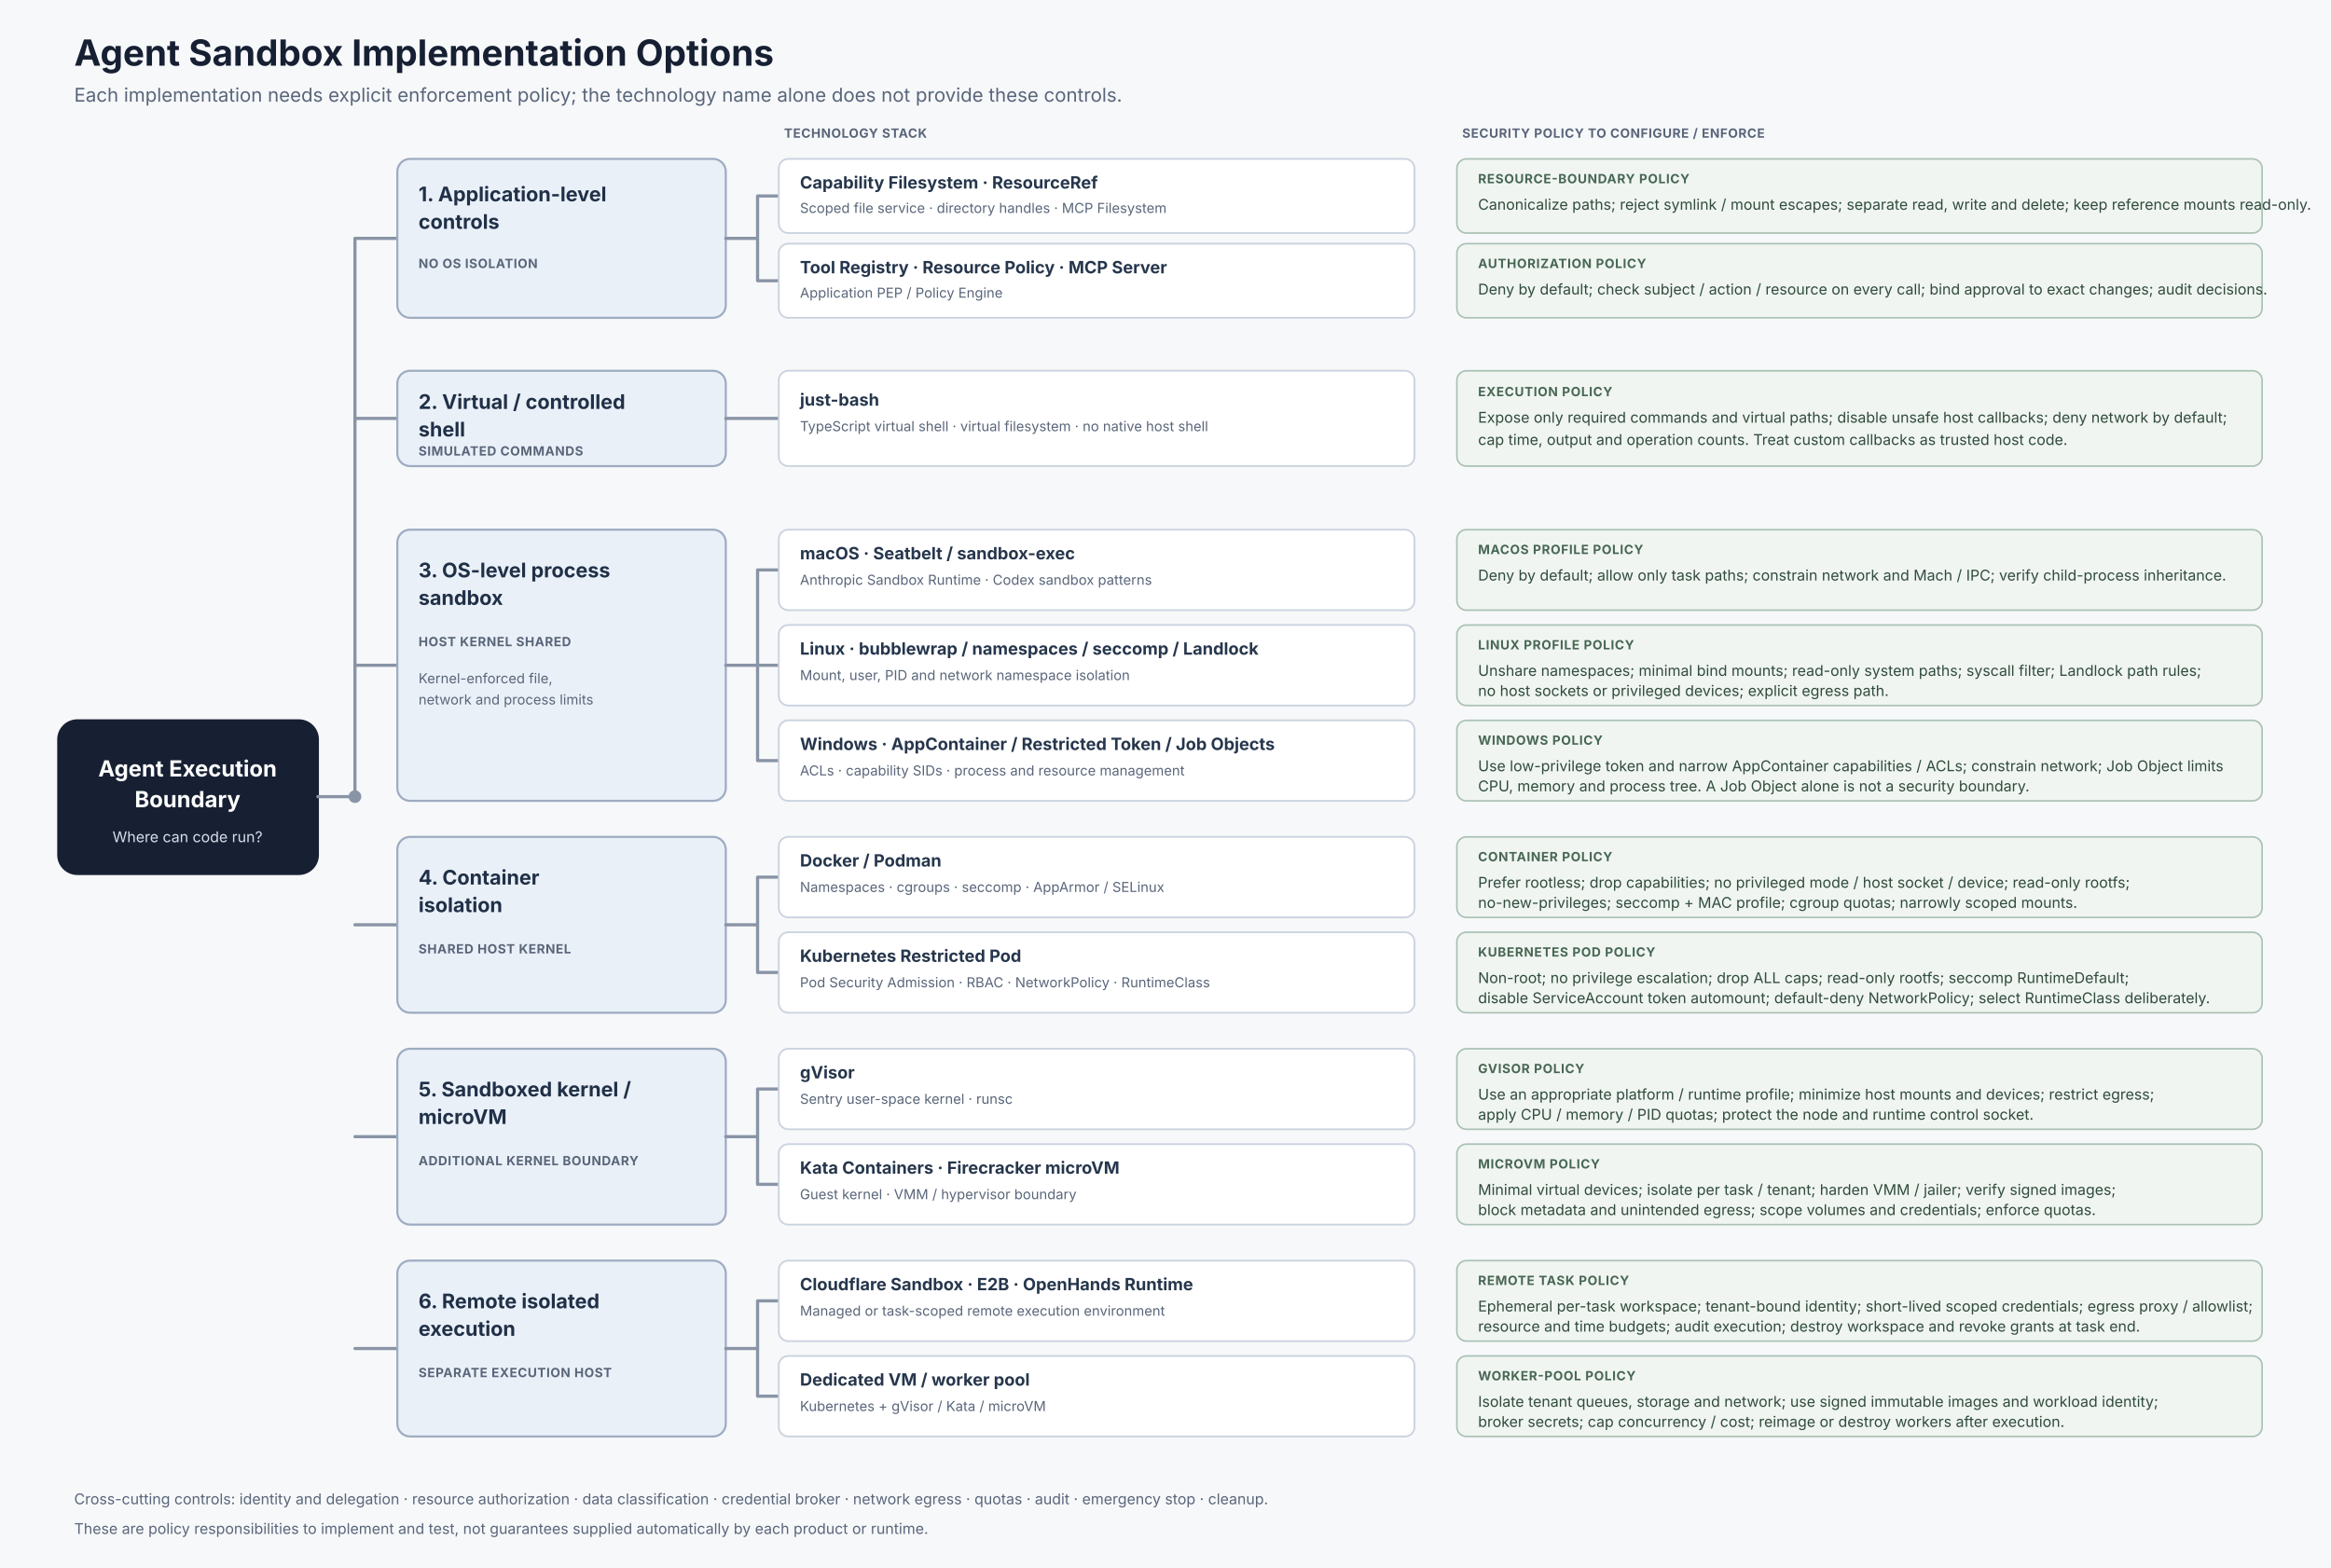
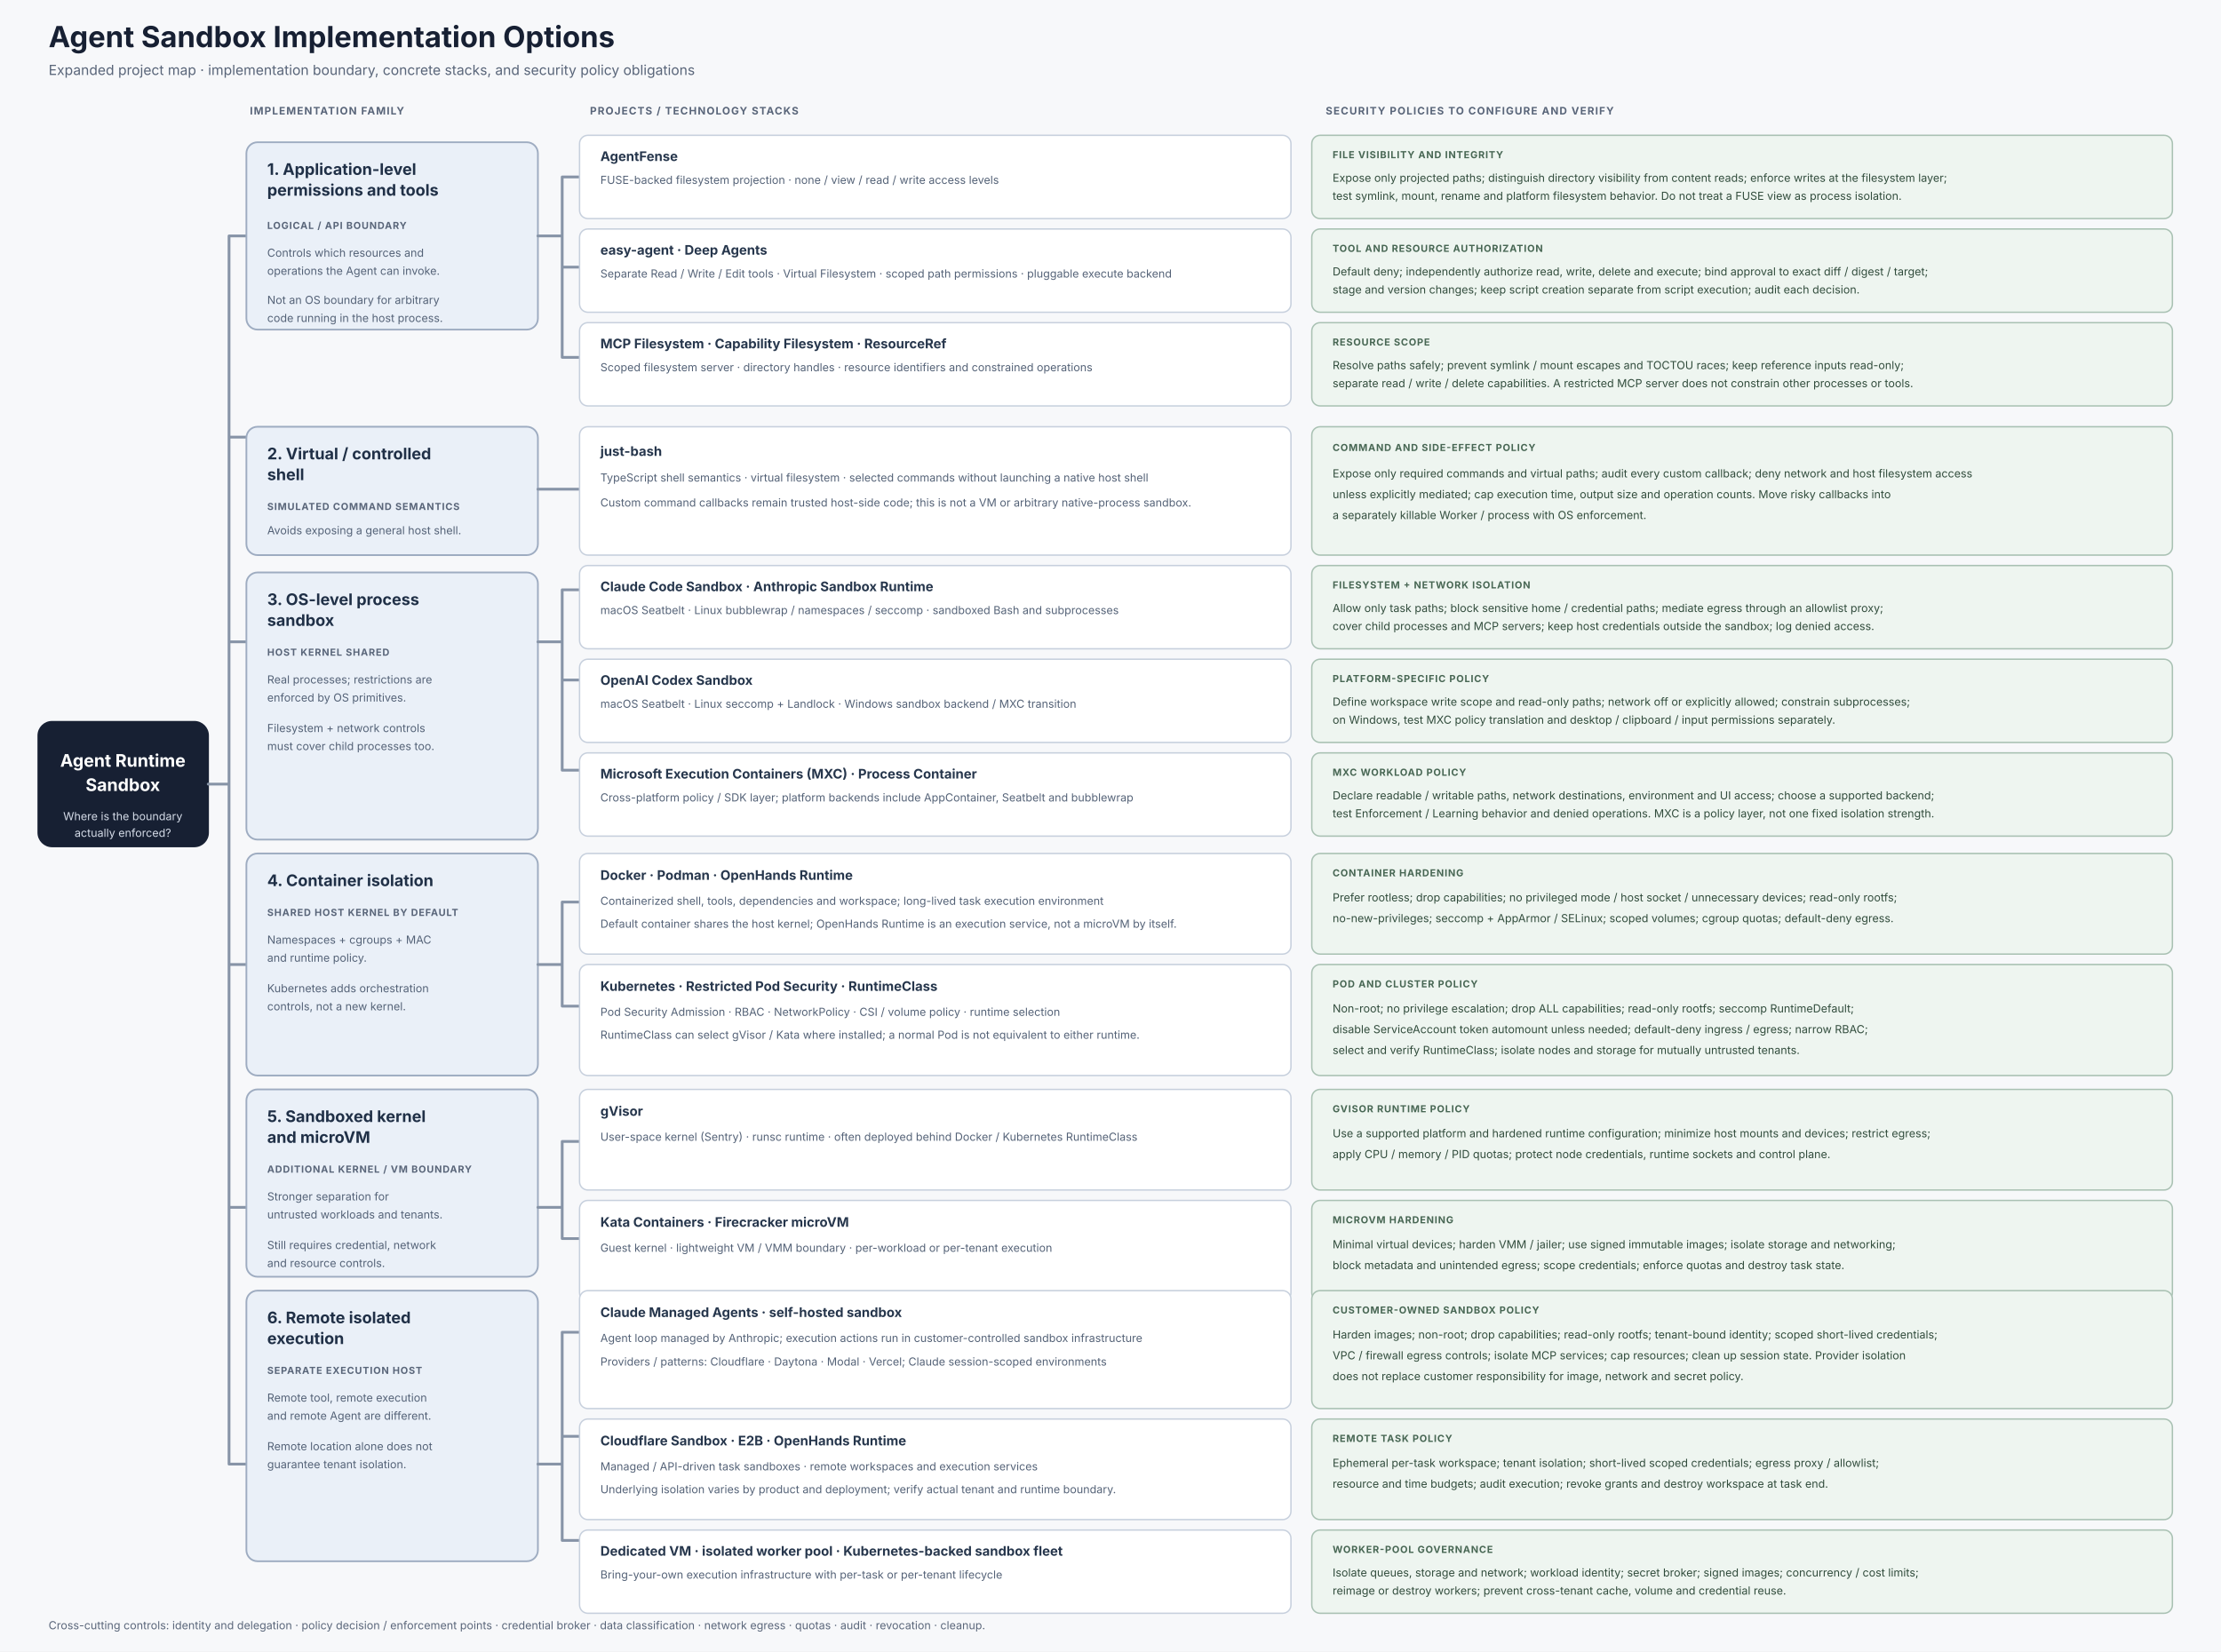
- <svg xmlns="http://www.w3.org/2000/svg" width="2200" height="1480" viewBox="0 0 2200 1480" role="img" aria-labelledby="title desc">
+ <svg xmlns="http://www.w3.org/2000/svg" width="3200" height="2380" viewBox="0 0 3200 2380" role="img" aria-labelledby="title desc">
  <defs>
    <style>
-     .bg{fill:#f7f8fa}.title{font:700 34px Inter,Arial,sans-serif;fill:#172033}.subtitle{font:18px Inter,Arial,sans-serif;fill:#596579}
-     .root{fill:#172033;stroke:#172033;stroke-width:2}.rootText{font:700 21px Inter,Arial,sans-serif;fill:#fff}
-     .branch{fill:none;stroke:#8994a6;stroke-width:3;stroke-linecap:round;stroke-linejoin:round}
-     .category{fill:#eaf0f8;stroke:#9eacc1;stroke-width:2}.categoryText{font:700 19px Inter,Arial,sans-serif;fill:#203047}
-     .categoryTag{font:700 12px Inter,Arial,sans-serif;fill:#596579;letter-spacing:.45px}
-     .stack{fill:#fff;stroke:#cbd3df;stroke-width:1.7}.policy{fill:#f0f5f2;stroke:#a9c1b3;stroke-width:1.5}
-     .stackTitle{font:700 16px Inter,Arial,sans-serif;fill:#26364c}.stackSub{font:13px Inter,Arial,sans-serif;fill:#596579}
-     .policyTitle{font:700 12px Inter,Arial,sans-serif;fill:#476653;letter-spacing:.55px}.policyText{font:14px Inter,Arial,sans-serif;fill:#304b3b}
-     .foot{font:14px Inter,Arial,sans-serif;fill:#596579}
-   </style>
+ .bg{fill:#f7f8fa}.title{font:700 42px Inter,Arial,sans-serif;fill:#172033}.sub{font:20px Inter,Arial,sans-serif;fill:#596579}
+ .root{fill:#172033;stroke:#172033;stroke-width:2}.rootT{font:700 25px Inter,Arial,sans-serif;fill:#fff}
+ .branch{fill:none;stroke:#8794a7;stroke-width:4;stroke-linecap:round;stroke-linejoin:round}
+ .cat{fill:#eaf0f8;stroke:#9eacc1;stroke-width:2.5}.catT{font:700 23px Inter,Arial,sans-serif;fill:#203047}.catS{font:700 14px Inter,Arial,sans-serif;fill:#596579;letter-spacing:1px}
+ .tech{fill:#fff;stroke:#c7d0dd;stroke-width:2}.pol{fill:#eef5f0;stroke:#a9c1b3;stroke-width:2}
+ .techT{font:700 19px Inter,Arial,sans-serif;fill:#26364c}.techB{font:16px Inter,Arial,sans-serif;fill:#536176}
+ .polH{font:700 14px Inter,Arial,sans-serif;fill:#476653;letter-spacing:1px}.polT{font:16px Inter,Arial,sans-serif;fill:#304b3b}
+ .colH{font:700 15px Inter,Arial,sans-serif;fill:#596579;letter-spacing:1.4px}
+ .foot{font:16px Inter,Arial,sans-serif;fill:#596579}
+ </style>
  </defs>
-   <rect class="bg" width="2200" height="1480" />
-   <text class="title" x="70" y="62">Agent Sandbox Implementation Options</text>
-   <text class="subtitle" x="70" y="96">Each implementation needs explicit enforcement policy; the technology name alone does not provide these controls.</text>
-   <text class="categoryTag" x="740" y="130">TECHNOLOGY STACK</text>
-   <text class="categoryTag" x="1380" y="130">SECURITY POLICY TO CONFIGURE / ENFORCE</text>
-   <rect class="root" x="55" y="680" width="245" height="145" rx="18" />
-   <text class="rootText" x="177" y="733" text-anchor="middle">Agent Execution</text>
-   <text class="rootText" x="177" y="762" text-anchor="middle">Boundary</text>
-   <text x="177" y="795" text-anchor="middle" style="font:14px Inter,Arial,sans-serif;fill:#d7deea">Where can code run?</text>
-   <path class="branch" d="M300 752 H335 V225 H375 M335 395 H375 M335 628 H375 M335 873 H375 M335 1073 H375 M335 1273 H375" />
-   <circle cx="335" cy="752" r="6" fill="#8994a6" />
-   <rect class="category" x="375" y="150" width="310" height="150" rx="12" />
-   <text class="categoryText" x="395" y="190">1. Application-level</text>
-   <text class="categoryText" x="395" y="216">controls</text>
-   <text class="categoryTag" x="395" y="253">NO OS ISOLATION</text>
-   <path class="branch" d="M685 225 H715 V185 H735 M715 225 V265 H735" />
-   <rect class="stack" x="735" y="150" width="600" height="70" rx="9" />
-   <text class="stackTitle" x="755" y="178">Capability Filesystem · ResourceRef</text>
-   <text class="stackSub" x="755" y="201">Scoped file service · directory handles · MCP Filesystem</text>
-   <rect class="policy" x="1375" y="150" width="760" height="70" rx="9" />
-   <text class="policyTitle" x="1395" y="173">RESOURCE-BOUNDARY POLICY</text>
-   <text class="policyText" x="1395" y="198">Canonicalize paths; reject symlink / mount escapes; separate read, write and delete; keep reference mounts read-only.</text>
-   <rect class="stack" x="735" y="230" width="600" height="70" rx="9" />
-   <text class="stackTitle" x="755" y="258">Tool Registry · Resource Policy · MCP Server</text>
-   <text class="stackSub" x="755" y="281">Application PEP / Policy Engine</text>
-   <rect class="policy" x="1375" y="230" width="760" height="70" rx="9" />
-   <text class="policyTitle" x="1395" y="253">AUTHORIZATION POLICY</text>
-   <text class="policyText" x="1395" y="278">Deny by default; check subject / action / resource on every call; bind approval to exact changes; audit decisions.</text>
-   <rect class="category" x="375" y="350" width="310" height="90" rx="12" />
-   <text class="categoryText" x="395" y="386">2. Virtual / controlled</text>
-   <text class="categoryText" x="395" y="412">shell</text>
-   <text class="categoryTag" x="395" y="430">SIMULATED COMMANDS</text>
-   <path class="branch" d="M685 395 H735" />
-   <rect class="stack" x="735" y="350" width="600" height="90" rx="9" />
-   <text class="stackTitle" x="755" y="383">just-bash</text>
-   <text class="stackSub" x="755" y="407">TypeScript virtual shell · virtual filesystem · no native host shell</text>
-   <rect class="policy" x="1375" y="350" width="760" height="90" rx="9" />
-   <text class="policyTitle" x="1395" y="374">EXECUTION POLICY</text>
-   <text class="policyText" x="1395" y="399">Expose only required commands and virtual paths; disable unsafe host callbacks; deny network by default;</text>
-   <text class="policyText" x="1395" y="420">cap time, output and operation counts. Treat custom callbacks as trusted host code.</text>
-   <rect class="category" x="375" y="500" width="310" height="256" rx="12" />
-   <text class="categoryText" x="395" y="545">3. OS-level process</text>
-   <text class="categoryText" x="395" y="571">sandbox</text>
-   <text class="categoryTag" x="395" y="610">HOST KERNEL SHARED</text>
-   <text class="stackSub" x="395" y="645">Kernel-enforced file,</text>
-   <text class="stackSub" x="395" y="665">network and process limits</text>
-   <path class="branch" d="M685 628 H715 V538 H735 M715 628 V628 H735 M715 628 V718 H735" />
-   <rect class="stack" x="735" y="500" width="600" height="76" rx="9" />
-   <text class="stackTitle" x="755" y="528">macOS · Seatbelt / sandbox-exec</text>
-   <text class="stackSub" x="755" y="552">Anthropic Sandbox Runtime · Codex sandbox patterns</text>
-   <rect class="policy" x="1375" y="500" width="760" height="76" rx="9" />
-   <text class="policyTitle" x="1395" y="523">MACOS PROFILE POLICY</text>
-   <text class="policyText" x="1395" y="548">Deny by default; allow only task paths; constrain network and Mach / IPC; verify child-process inheritance.</text>
-   <rect class="stack" x="735" y="590" width="600" height="76" rx="9" />
-   <text class="stackTitle" x="755" y="618">Linux · bubblewrap / namespaces / seccomp / Landlock</text>
-   <text class="stackSub" x="755" y="642">Mount, user, PID and network namespace isolation</text>
-   <rect class="policy" x="1375" y="590" width="760" height="76" rx="9" />
-   <text class="policyTitle" x="1395" y="613">LINUX PROFILE POLICY</text>
-   <text class="policyText" x="1395" y="638">Unshare namespaces; minimal bind mounts; read-only system paths; syscall filter; Landlock path rules;</text>
-   <text class="policyText" x="1395" y="657">no host sockets or privileged devices; explicit egress path.</text>
-   <rect class="stack" x="735" y="680" width="600" height="76" rx="9" />
-   <text class="stackTitle" x="755" y="708">Windows · AppContainer / Restricted Token / Job Objects</text>
-   <text class="stackSub" x="755" y="732">ACLs · capability SIDs · process and resource management</text>
-   <rect class="policy" x="1375" y="680" width="760" height="76" rx="9" />
-   <text class="policyTitle" x="1395" y="703">WINDOWS POLICY</text>
-   <text class="policyText" x="1395" y="728">Use low-privilege token and narrow AppContainer capabilities / ACLs; constrain network; Job Object limits</text>
-   <text class="policyText" x="1395" y="747">CPU, memory and process tree. A Job Object alone is not a security boundary.</text>
-   <rect class="category" x="375" y="790" width="310" height="166" rx="12" />
-   <text class="categoryText" x="395" y="835">4. Container</text>
-   <text class="categoryText" x="395" y="861">isolation</text>
-   <text class="categoryTag" x="395" y="900">SHARED HOST KERNEL</text>
-   <path class="branch" d="M685 873 H715 V828 H735 M715 873 V918 H735" />
-   <rect class="stack" x="735" y="790" width="600" height="76" rx="9" />
-   <text class="stackTitle" x="755" y="818">Docker / Podman</text>
-   <text class="stackSub" x="755" y="842">Namespaces · cgroups · seccomp · AppArmor / SELinux</text>
-   <rect class="policy" x="1375" y="790" width="760" height="76" rx="9" />
-   <text class="policyTitle" x="1395" y="813">CONTAINER POLICY</text>
-   <text class="policyText" x="1395" y="838">Prefer rootless; drop capabilities; no privileged mode / host socket / device; read-only rootfs;</text>
-   <text class="policyText" x="1395" y="857">no-new-privileges; seccomp + MAC profile; cgroup quotas; narrowly scoped mounts.</text>
-   <rect class="stack" x="735" y="880" width="600" height="76" rx="9" />
-   <text class="stackTitle" x="755" y="908">Kubernetes Restricted Pod</text>
-   <text class="stackSub" x="755" y="932">Pod Security Admission · RBAC · NetworkPolicy · RuntimeClass</text>
-   <rect class="policy" x="1375" y="880" width="760" height="76" rx="9" />
-   <text class="policyTitle" x="1395" y="903">KUBERNETES POD POLICY</text>
-   <text class="policyText" x="1395" y="928">Non-root; no privilege escalation; drop ALL caps; read-only rootfs; seccomp RuntimeDefault;</text>
-   <text class="policyText" x="1395" y="947">disable ServiceAccount token automount; default-deny NetworkPolicy; select RuntimeClass deliberately.</text>
-   <rect class="category" x="375" y="990" width="310" height="166" rx="12" />
-   <text class="categoryText" x="395" y="1035">5. Sandboxed kernel /</text>
-   <text class="categoryText" x="395" y="1061">microVM</text>
-   <text class="categoryTag" x="395" y="1100">ADDITIONAL KERNEL BOUNDARY</text>
-   <path class="branch" d="M685 1073 H715 V1028 H735 M715 1073 V1118 H735" />
-   <rect class="stack" x="735" y="990" width="600" height="76" rx="9" />
-   <text class="stackTitle" x="755" y="1018">gVisor</text>
-   <text class="stackSub" x="755" y="1042">Sentry user-space kernel · runsc</text>
-   <rect class="policy" x="1375" y="990" width="760" height="76" rx="9" />
-   <text class="policyTitle" x="1395" y="1013">GVISOR POLICY</text>
-   <text class="policyText" x="1395" y="1038">Use an appropriate platform / runtime profile; minimize host mounts and devices; restrict egress;</text>
-   <text class="policyText" x="1395" y="1057">apply CPU / memory / PID quotas; protect the node and runtime control socket.</text>
-   <rect class="stack" x="735" y="1080" width="600" height="76" rx="9" />
-   <text class="stackTitle" x="755" y="1108">Kata Containers · Firecracker microVM</text>
-   <text class="stackSub" x="755" y="1132">Guest kernel · VMM / hypervisor boundary</text>
-   <rect class="policy" x="1375" y="1080" width="760" height="76" rx="9" />
-   <text class="policyTitle" x="1395" y="1103">MICROVM POLICY</text>
-   <text class="policyText" x="1395" y="1128">Minimal virtual devices; isolate per task / tenant; harden VMM / jailer; verify signed images;</text>
-   <text class="policyText" x="1395" y="1147">block metadata and unintended egress; scope volumes and credentials; enforce quotas.</text>
-   <rect class="category" x="375" y="1190" width="310" height="166" rx="12" />
-   <text class="categoryText" x="395" y="1235">6. Remote isolated</text>
-   <text class="categoryText" x="395" y="1261">execution</text>
-   <text class="categoryTag" x="395" y="1300">SEPARATE EXECUTION HOST</text>
-   <path class="branch" d="M685 1273 H715 V1228 H735 M715 1273 V1318 H735" />
-   <rect class="stack" x="735" y="1190" width="600" height="76" rx="9" />
-   <text class="stackTitle" x="755" y="1218">Cloudflare Sandbox · E2B · OpenHands Runtime</text>
-   <text class="stackSub" x="755" y="1242">Managed or task-scoped remote execution environment</text>
-   <rect class="policy" x="1375" y="1190" width="760" height="76" rx="9" />
-   <text class="policyTitle" x="1395" y="1213">REMOTE TASK POLICY</text>
-   <text class="policyText" x="1395" y="1238">Ephemeral per-task workspace; tenant-bound identity; short-lived scoped credentials; egress proxy / allowlist;</text>
-   <text class="policyText" x="1395" y="1257">resource and time budgets; audit execution; destroy workspace and revoke grants at task end.</text>
-   <rect class="stack" x="735" y="1280" width="600" height="76" rx="9" />
-   <text class="stackTitle" x="755" y="1308">Dedicated VM / worker pool</text>
-   <text class="stackSub" x="755" y="1332">Kubernetes + gVisor / Kata / microVM</text>
-   <rect class="policy" x="1375" y="1280" width="760" height="76" rx="9" />
-   <text class="policyTitle" x="1395" y="1303">WORKER-POOL POLICY</text>
-   <text class="policyText" x="1395" y="1328">Isolate tenant queues, storage and network; use signed immutable images and workload identity;</text>
-   <text class="policyText" x="1395" y="1347">broker secrets; cap concurrency / cost; reimage or destroy workers after execution.</text>
-   <text class="foot" x="70" y="1420">Cross-cutting controls: identity and delegation · resource authorization · data classification · credential broker · network egress · quotas · audit · emergency stop · cleanup.</text>
-   <text class="foot" x="70" y="1448">These are policy responsibilities to implement and test, not guarantees supplied automatically by each product or runtime.</text>
+   <rect class="bg" width="3200" height="2380" />
+   <text class="title" x="70" y="68">Agent Sandbox Implementation Options</text>
+   <text class="sub" x="70" y="108">Expanded project map · implementation boundary, concrete stacks, and security policy obligations</text>
+   <text class="colH" x="360" y="165">IMPLEMENTATION FAMILY</text>
+   <text class="colH" x="850" y="165">PROJECTS / TECHNOLOGY STACKS</text>
+   <text class="colH" x="1910" y="165">SECURITY POLICIES TO CONFIGURE AND VERIFY</text>
+   <rect class="root" x="55" y="1040" width="245" height="180" rx="20" />
+   <text class="rootT" x="177" y="1105" text-anchor="middle">Agent Runtime</text>
+   <text class="rootT" x="177" y="1140" text-anchor="middle">Sandbox</text>
+   <text x="177" y="1182" text-anchor="middle" style="font:16px Inter,Arial,sans-serif;fill:#d7deea">Where is the boundary</text>
+   <text x="177" y="1206" text-anchor="middle" style="font:16px Inter,Arial,sans-serif;fill:#d7deea">actually enforced?</text>
+   <path class="branch" d="M300 1130 H330 V340 H355 M330 340 V630 H355 M330 630 V925 H355 M330 925 V1390 H355 M330 1390 V1740 H355 M330 1740 V2110 H355" />
+   <rect class="cat" x="355" y="205" width="420" height="270" rx="16" />
+   <text class="catT" x="385" y="252">1. Application-level</text>
+   <text class="catT" x="385" y="282">permissions and tools</text>
+   <text class="catS" x="385" y="330">LOGICAL / API BOUNDARY</text>
+   <text class="techB" x="385" y="370">Controls which resources and</text>
+   <text class="techB" x="385" y="396">operations the Agent can invoke.</text>
+   <text class="techB" x="385" y="438">Not an OS boundary for arbitrary</text>
+   <text class="techB" x="385" y="464">code running in the host process.</text>
+   <path class="branch" d="M775 340 H810 V255 H835 M810 340 V385 H835 M810 340 V515 H835" />
+   <rect class="tech" x="835" y="195" width="1025" height="120" rx="12" />
+   <text class="techT" x="865" y="232">AgentFense</text>
+   <text class="techB" x="865" y="265">FUSE-backed filesystem projection · none / view / read / write access levels</text>
+   <rect class="pol" x="1890" y="195" width="1240" height="120" rx="12" />
+   <text class="polH" x="1920" y="228">FILE VISIBILITY AND INTEGRITY</text>
+   <text class="polT" x="1920" y="262">Expose only projected paths; distinguish directory visibility from content reads; enforce writes at the filesystem layer;</text>
+   <text class="polT" x="1920" y="288">test symlink, mount, rename and platform filesystem behavior. Do not treat a FUSE view as process isolation.</text>
+   <rect class="tech" x="835" y="330" width="1025" height="120" rx="12" />
+   <text class="techT" x="865" y="367">easy-agent · Deep Agents</text>
+   <text class="techB" x="865" y="400">Separate Read / Write / Edit tools · Virtual Filesystem · scoped path permissions · pluggable execute backend</text>
+   <rect class="pol" x="1890" y="330" width="1240" height="120" rx="12" />
+   <text class="polH" x="1920" y="363">TOOL AND RESOURCE AUTHORIZATION</text>
+   <text class="polT" x="1920" y="397">Default deny; independently authorize read, write, delete and execute; bind approval to exact diff / digest / target;</text>
+   <text class="polT" x="1920" y="423">stage and version changes; keep script creation separate from script execution; audit each decision.</text>
+   <rect class="tech" x="835" y="465" width="1025" height="120" rx="12" />
+   <text class="techT" x="865" y="502">MCP Filesystem · Capability Filesystem · ResourceRef</text>
+   <text class="techB" x="865" y="535">Scoped filesystem server · directory handles · resource identifiers and constrained operations</text>
+   <rect class="pol" x="1890" y="465" width="1240" height="120" rx="12" />
+   <text class="polH" x="1920" y="498">RESOURCE SCOPE</text>
+   <text class="polT" x="1920" y="532">Resolve paths safely; prevent symlink / mount escapes and TOCTOU races; keep reference inputs read-only;</text>
+   <text class="polT" x="1920" y="558">separate read / write / delete capabilities. A restricted MCP server does not constrain other processes or tools.</text>
+   <rect class="cat" x="355" y="615" width="420" height="185" rx="16" />
+   <text class="catT" x="385" y="662">2. Virtual / controlled</text>
+   <text class="catT" x="385" y="692">shell</text>
+   <text class="catS" x="385" y="735">SIMULATED COMMAND SEMANTICS</text>
+   <text class="techB" x="385" y="770">Avoids exposing a general host shell.</text>
+   <path class="branch" d="M775 705 H835" />
+   <rect class="tech" x="835" y="615" width="1025" height="185" rx="12" />
+   <text class="techT" x="865" y="657">just-bash</text>
+   <text class="techB" x="865" y="694">TypeScript shell semantics · virtual filesystem · selected commands without launching a native host shell</text>
+   <text class="techB" x="865" y="730">Custom command callbacks remain trusted host-side code; this is not a VM or arbitrary native-process sandbox.</text>
+   <rect class="pol" x="1890" y="615" width="1240" height="185" rx="12" />
+   <text class="polH" x="1920" y="650">COMMAND AND SIDE-EFFECT POLICY</text>
+   <text class="polT" x="1920" y="688">Expose only required commands and virtual paths; audit every custom callback; deny network and host filesystem access</text>
+   <text class="polT" x="1920" y="718">unless explicitly mediated; cap execution time, output size and operation counts. Move risky callbacks into</text>
+   <text class="polT" x="1920" y="748">a separately killable Worker / process with OS enforcement.</text>
+   <rect class="cat" x="355" y="825" width="420" height="385" rx="16" />
+   <text class="catT" x="385" y="872">3. OS-level process</text>
+   <text class="catT" x="385" y="902">sandbox</text>
+   <text class="catS" x="385" y="945">HOST KERNEL SHARED</text>
+   <text class="techB" x="385" y="985">Real processes; restrictions are</text>
+   <text class="techB" x="385" y="1011">enforced by OS primitives.</text>
+   <text class="techB" x="385" y="1055">Filesystem + network controls</text>
+   <text class="techB" x="385" y="1081">must cover child processes too.</text>
+   <path class="branch" d="M775 925 H810 V850 H835 M810 925 V980 H835 M810 925 V1110 H835" />
+   <rect class="tech" x="835" y="815" width="1025" height="120" rx="12" />
+   <text class="techT" x="865" y="852">Claude Code Sandbox · Anthropic Sandbox Runtime</text>
+   <text class="techB" x="865" y="885">macOS Seatbelt · Linux bubblewrap / namespaces / seccomp · sandboxed Bash and subprocesses</text>
+   <rect class="pol" x="1890" y="815" width="1240" height="120" rx="12" />
+   <text class="polH" x="1920" y="848">FILESYSTEM + NETWORK ISOLATION</text>
+   <text class="polT" x="1920" y="882">Allow only task paths; block sensitive home / credential paths; mediate egress through an allowlist proxy;</text>
+   <text class="polT" x="1920" y="908">cover child processes and MCP servers; keep host credentials outside the sandbox; log denied access.</text>
+   <rect class="tech" x="835" y="950" width="1025" height="120" rx="12" />
+   <text class="techT" x="865" y="987">OpenAI Codex Sandbox</text>
+   <text class="techB" x="865" y="1020">macOS Seatbelt · Linux seccomp + Landlock · Windows sandbox backend / MXC transition</text>
+   <rect class="pol" x="1890" y="950" width="1240" height="120" rx="12" />
+   <text class="polH" x="1920" y="983">PLATFORM-SPECIFIC POLICY</text>
+   <text class="polT" x="1920" y="1017">Define workspace write scope and read-only paths; network off or explicitly allowed; constrain subprocesses;</text>
+   <text class="polT" x="1920" y="1043">on Windows, test MXC policy translation and desktop / clipboard / input permissions separately.</text>
+   <rect class="tech" x="835" y="1085" width="1025" height="120" rx="12" />
+   <text class="techT" x="865" y="1122">Microsoft Execution Containers (MXC) · Process Container</text>
+   <text class="techB" x="865" y="1155">Cross-platform policy / SDK layer; platform backends include AppContainer, Seatbelt and bubblewrap</text>
+   <rect class="pol" x="1890" y="1085" width="1240" height="120" rx="12" />
+   <text class="polH" x="1920" y="1118">MXC WORKLOAD POLICY</text>
+   <text class="polT" x="1920" y="1152">Declare readable / writable paths, network destinations, environment and UI access; choose a supported backend;</text>
+   <text class="polT" x="1920" y="1178">test Enforcement / Learning behavior and denied operations. MXC is a policy layer, not one fixed isolation strength.</text>
+   <rect class="cat" x="355" y="1230" width="420" height="320" rx="16" />
+   <text class="catT" x="385" y="1277">4. Container isolation</text>
+   <text class="catS" x="385" y="1320">SHARED HOST KERNEL BY DEFAULT</text>
+   <text class="techB" x="385" y="1360">Namespaces + cgroups + MAC</text>
+   <text class="techB" x="385" y="1386">and runtime policy.</text>
+   <text class="techB" x="385" y="1430">Kubernetes adds orchestration</text>
+   <text class="techB" x="385" y="1456">controls, not a new kernel.</text>
+   <path class="branch" d="M775 1390 H810 V1300 H835 M810 1390 V1450 H835" />
+   <rect class="tech" x="835" y="1230" width="1025" height="145" rx="12" />
+   <text class="techT" x="865" y="1268">Docker · Podman · OpenHands Runtime</text>
+   <text class="techB" x="865" y="1304">Containerized shell, tools, dependencies and workspace; long-lived task execution environment</text>
+   <text class="techB" x="865" y="1337">Default container shares the host kernel; OpenHands Runtime is an execution service, not a microVM by itself.</text>
+   <rect class="pol" x="1890" y="1230" width="1240" height="145" rx="12" />
+   <text class="polH" x="1920" y="1263">CONTAINER HARDENING</text>
+   <text class="polT" x="1920" y="1299">Prefer rootless; drop capabilities; no privileged mode / host socket / unnecessary devices; read-only rootfs;</text>
+   <text class="polT" x="1920" y="1329">no-new-privileges; seccomp + AppArmor / SELinux; scoped volumes; cgroup quotas; default-deny egress.</text>
+   <rect class="tech" x="835" y="1390" width="1025" height="160" rx="12" />
+   <text class="techT" x="865" y="1428">Kubernetes · Restricted Pod Security · RuntimeClass</text>
+   <text class="techB" x="865" y="1464">Pod Security Admission · RBAC · NetworkPolicy · CSI / volume policy · runtime selection</text>
+   <text class="techB" x="865" y="1497">RuntimeClass can select gVisor / Kata where installed; a normal Pod is not equivalent to either runtime.</text>
+   <rect class="pol" x="1890" y="1390" width="1240" height="160" rx="12" />
+   <text class="polH" x="1920" y="1423">POD AND CLUSTER POLICY</text>
+   <text class="polT" x="1920" y="1459">Non-root; no privilege escalation; drop ALL capabilities; read-only rootfs; seccomp RuntimeDefault;</text>
+   <text class="polT" x="1920" y="1489">disable ServiceAccount token automount unless needed; default-deny ingress / egress; narrow RBAC;</text>
+   <text class="polT" x="1920" y="1519">select and verify RuntimeClass; isolate nodes and storage for mutually untrusted tenants.</text>
+   <rect class="cat" x="355" y="1570" width="420" height="270" rx="16" />
+   <text class="catT" x="385" y="1617">5. Sandboxed kernel</text>
+   <text class="catT" x="385" y="1647">and microVM</text>
+   <text class="catS" x="385" y="1690">ADDITIONAL KERNEL / VM BOUNDARY</text>
+   <text class="techB" x="385" y="1730">Stronger separation for</text>
+   <text class="techB" x="385" y="1756">untrusted workloads and tenants.</text>
+   <text class="techB" x="385" y="1800">Still requires credential, network</text>
+   <text class="techB" x="385" y="1826">and resource controls.</text>
+   <path class="branch" d="M775 1740 H810 V1645 H835 M810 1740 V1785 H835" />
+   <rect class="tech" x="835" y="1570" width="1025" height="145" rx="12" />
+   <text class="techT" x="865" y="1608">gVisor</text>
+   <text class="techB" x="865" y="1644">User-space kernel (Sentry) · runsc runtime · often deployed behind Docker / Kubernetes RuntimeClass</text>
+   <rect class="pol" x="1890" y="1570" width="1240" height="145" rx="12" />
+   <text class="polH" x="1920" y="1603">GVISOR RUNTIME POLICY</text>
+   <text class="polT" x="1920" y="1639">Use a supported platform and hardened runtime configuration; minimize host mounts and devices; restrict egress;</text>
+   <text class="polT" x="1920" y="1669">apply CPU / memory / PID quotas; protect node credentials, runtime sockets and control plane.</text>
+   <rect class="tech" x="835" y="1730" width="1025" height="145" rx="12" />
+   <text class="techT" x="865" y="1768">Kata Containers · Firecracker microVM</text>
+   <text class="techB" x="865" y="1804">Guest kernel · lightweight VM / VMM boundary · per-workload or per-tenant execution</text>
+   <rect class="pol" x="1890" y="1730" width="1240" height="145" rx="12" />
+   <text class="polH" x="1920" y="1763">MICROVM HARDENING</text>
+   <text class="polT" x="1920" y="1799">Minimal virtual devices; harden VMM / jailer; use signed immutable images; isolate storage and networking;</text>
+   <text class="polT" x="1920" y="1829">block metadata and unintended egress; scope credentials; enforce quotas and destroy task state.</text>
+   <rect class="cat" x="355" y="1860" width="420" height="390" rx="16" />
+   <text class="catT" x="385" y="1907">6. Remote isolated</text>
+   <text class="catT" x="385" y="1937">execution</text>
+   <text class="catS" x="385" y="1980">SEPARATE EXECUTION HOST</text>
+   <text class="techB" x="385" y="2020">Remote tool, remote execution</text>
+   <text class="techB" x="385" y="2046">and remote Agent are different.</text>
+   <text class="techB" x="385" y="2090">Remote location alone does not</text>
+   <text class="techB" x="385" y="2116">guarantee tenant isolation.</text>
+   <path class="branch" d="M775 2110 H810 V1920 H835 M810 2110 V2070 H835 M810 2110 V2220 H835" />
+   <rect class="tech" x="835" y="1860" width="1025" height="170" rx="12" />
+   <text class="techT" x="865" y="1898">Claude Managed Agents · self-hosted sandbox</text>
+   <text class="techB" x="865" y="1934">Agent loop managed by Anthropic; execution actions run in customer-controlled sandbox infrastructure</text>
+   <text class="techB" x="865" y="1968">Providers / patterns: Cloudflare · Daytona · Modal · Vercel; Claude session-scoped environments</text>
+   <rect class="pol" x="1890" y="1860" width="1240" height="170" rx="12" />
+   <text class="polH" x="1920" y="1893">CUSTOMER-OWNED SANDBOX POLICY</text>
+   <text class="polT" x="1920" y="1929">Harden images; non-root; drop capabilities; read-only rootfs; tenant-bound identity; scoped short-lived credentials;</text>
+   <text class="polT" x="1920" y="1959">VPC / firewall egress controls; isolate MCP services; cap resources; clean up session state. Provider isolation</text>
+   <text class="polT" x="1920" y="1989">does not replace customer responsibility for image, network and secret policy.</text>
+   <rect class="tech" x="835" y="2045" width="1025" height="145" rx="12" />
+   <text class="techT" x="865" y="2083">Cloudflare Sandbox · E2B · OpenHands Runtime</text>
+   <text class="techB" x="865" y="2119">Managed / API-driven task sandboxes · remote workspaces and execution services</text>
+   <text class="techB" x="865" y="2152">Underlying isolation varies by product and deployment; verify actual tenant and runtime boundary.</text>
+   <rect class="pol" x="1890" y="2045" width="1240" height="145" rx="12" />
+   <text class="polH" x="1920" y="2078">REMOTE TASK POLICY</text>
+   <text class="polT" x="1920" y="2114">Ephemeral per-task workspace; tenant isolation; short-lived scoped credentials; egress proxy / allowlist;</text>
+   <text class="polT" x="1920" y="2144">resource and time budgets; audit execution; revoke grants and destroy workspace at task end.</text>
+   <rect class="tech" x="835" y="2205" width="1025" height="120" rx="12" />
+   <text class="techT" x="865" y="2242">Dedicated VM · isolated worker pool · Kubernetes-backed sandbox fleet</text>
+   <text class="techB" x="865" y="2275">Bring-your-own execution infrastructure with per-task or per-tenant lifecycle</text>
+   <rect class="pol" x="1890" y="2205" width="1240" height="120" rx="12" />
+   <text class="polH" x="1920" y="2238">WORKER-POOL GOVERNANCE</text>
+   <text class="polT" x="1920" y="2272">Isolate queues, storage and network; workload identity; secret broker; signed images; concurrency / cost limits;</text>
+   <text class="polT" x="1920" y="2298">reimage or destroy workers; prevent cross-tenant cache, volume and credential reuse.</text>
+   <text class="foot" x="70" y="2348">Cross-cutting controls: identity and delegation · policy decision / enforcement points · credential broker · data classification · network egress · quotas · audit · revocation · cleanup.</text>
</svg>
